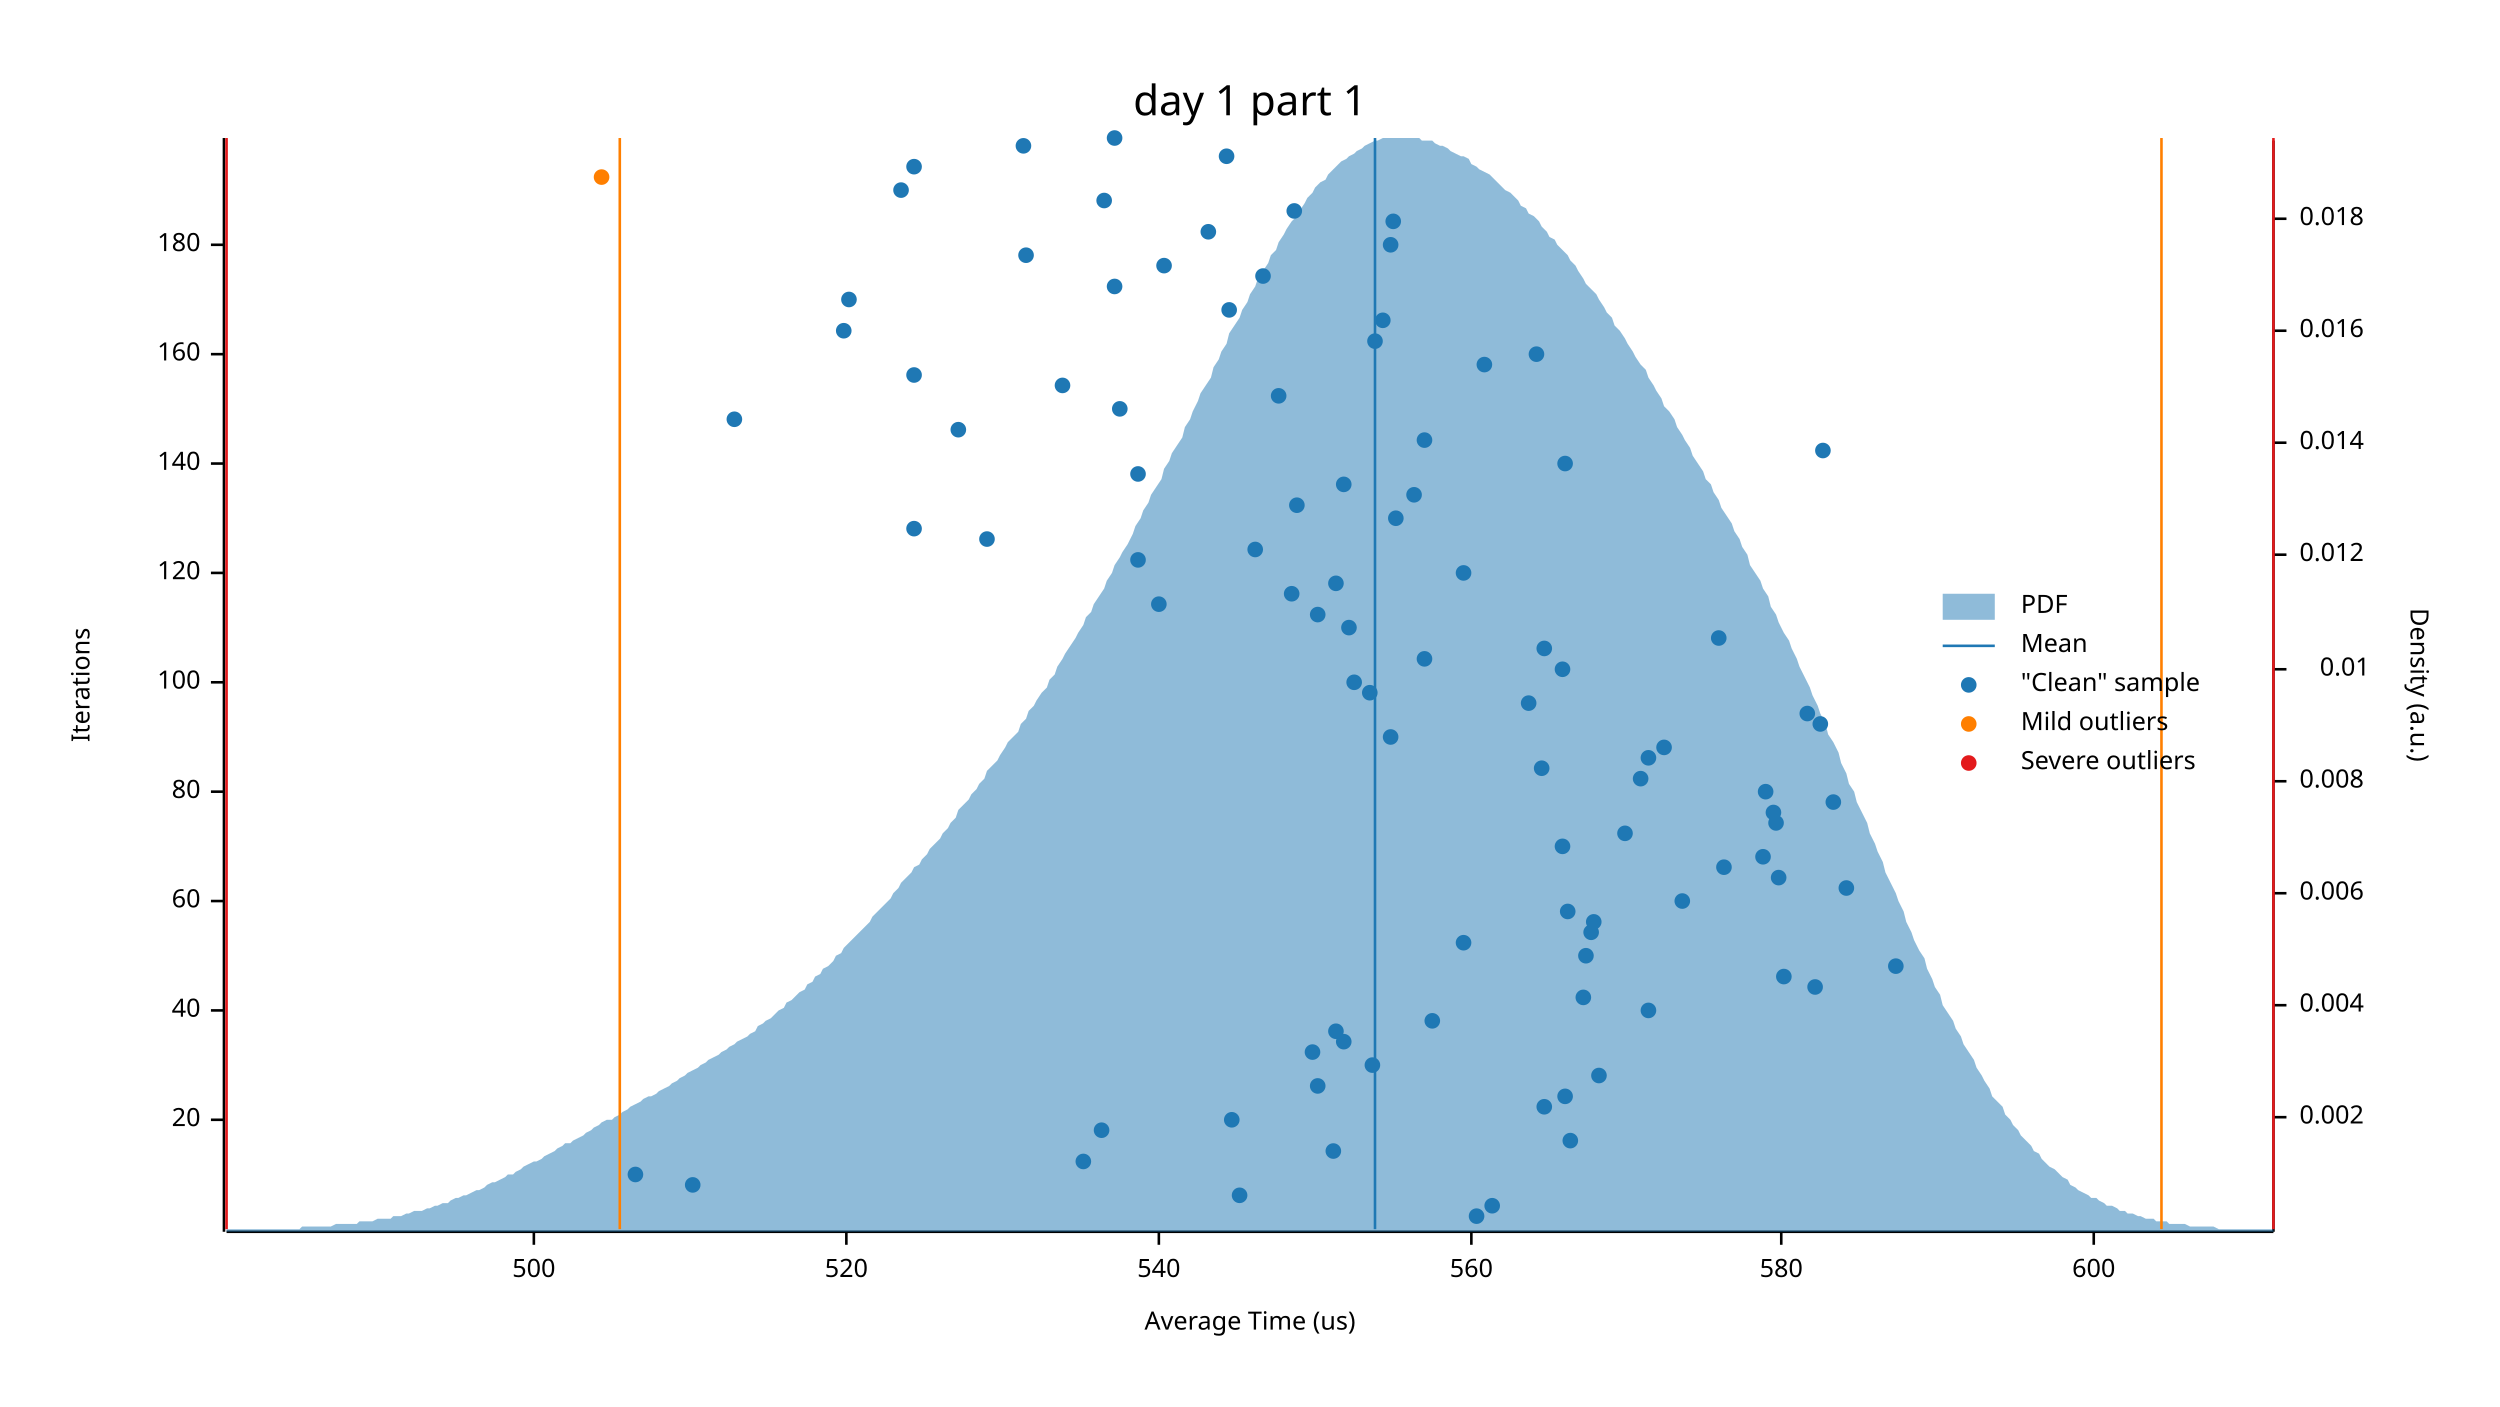
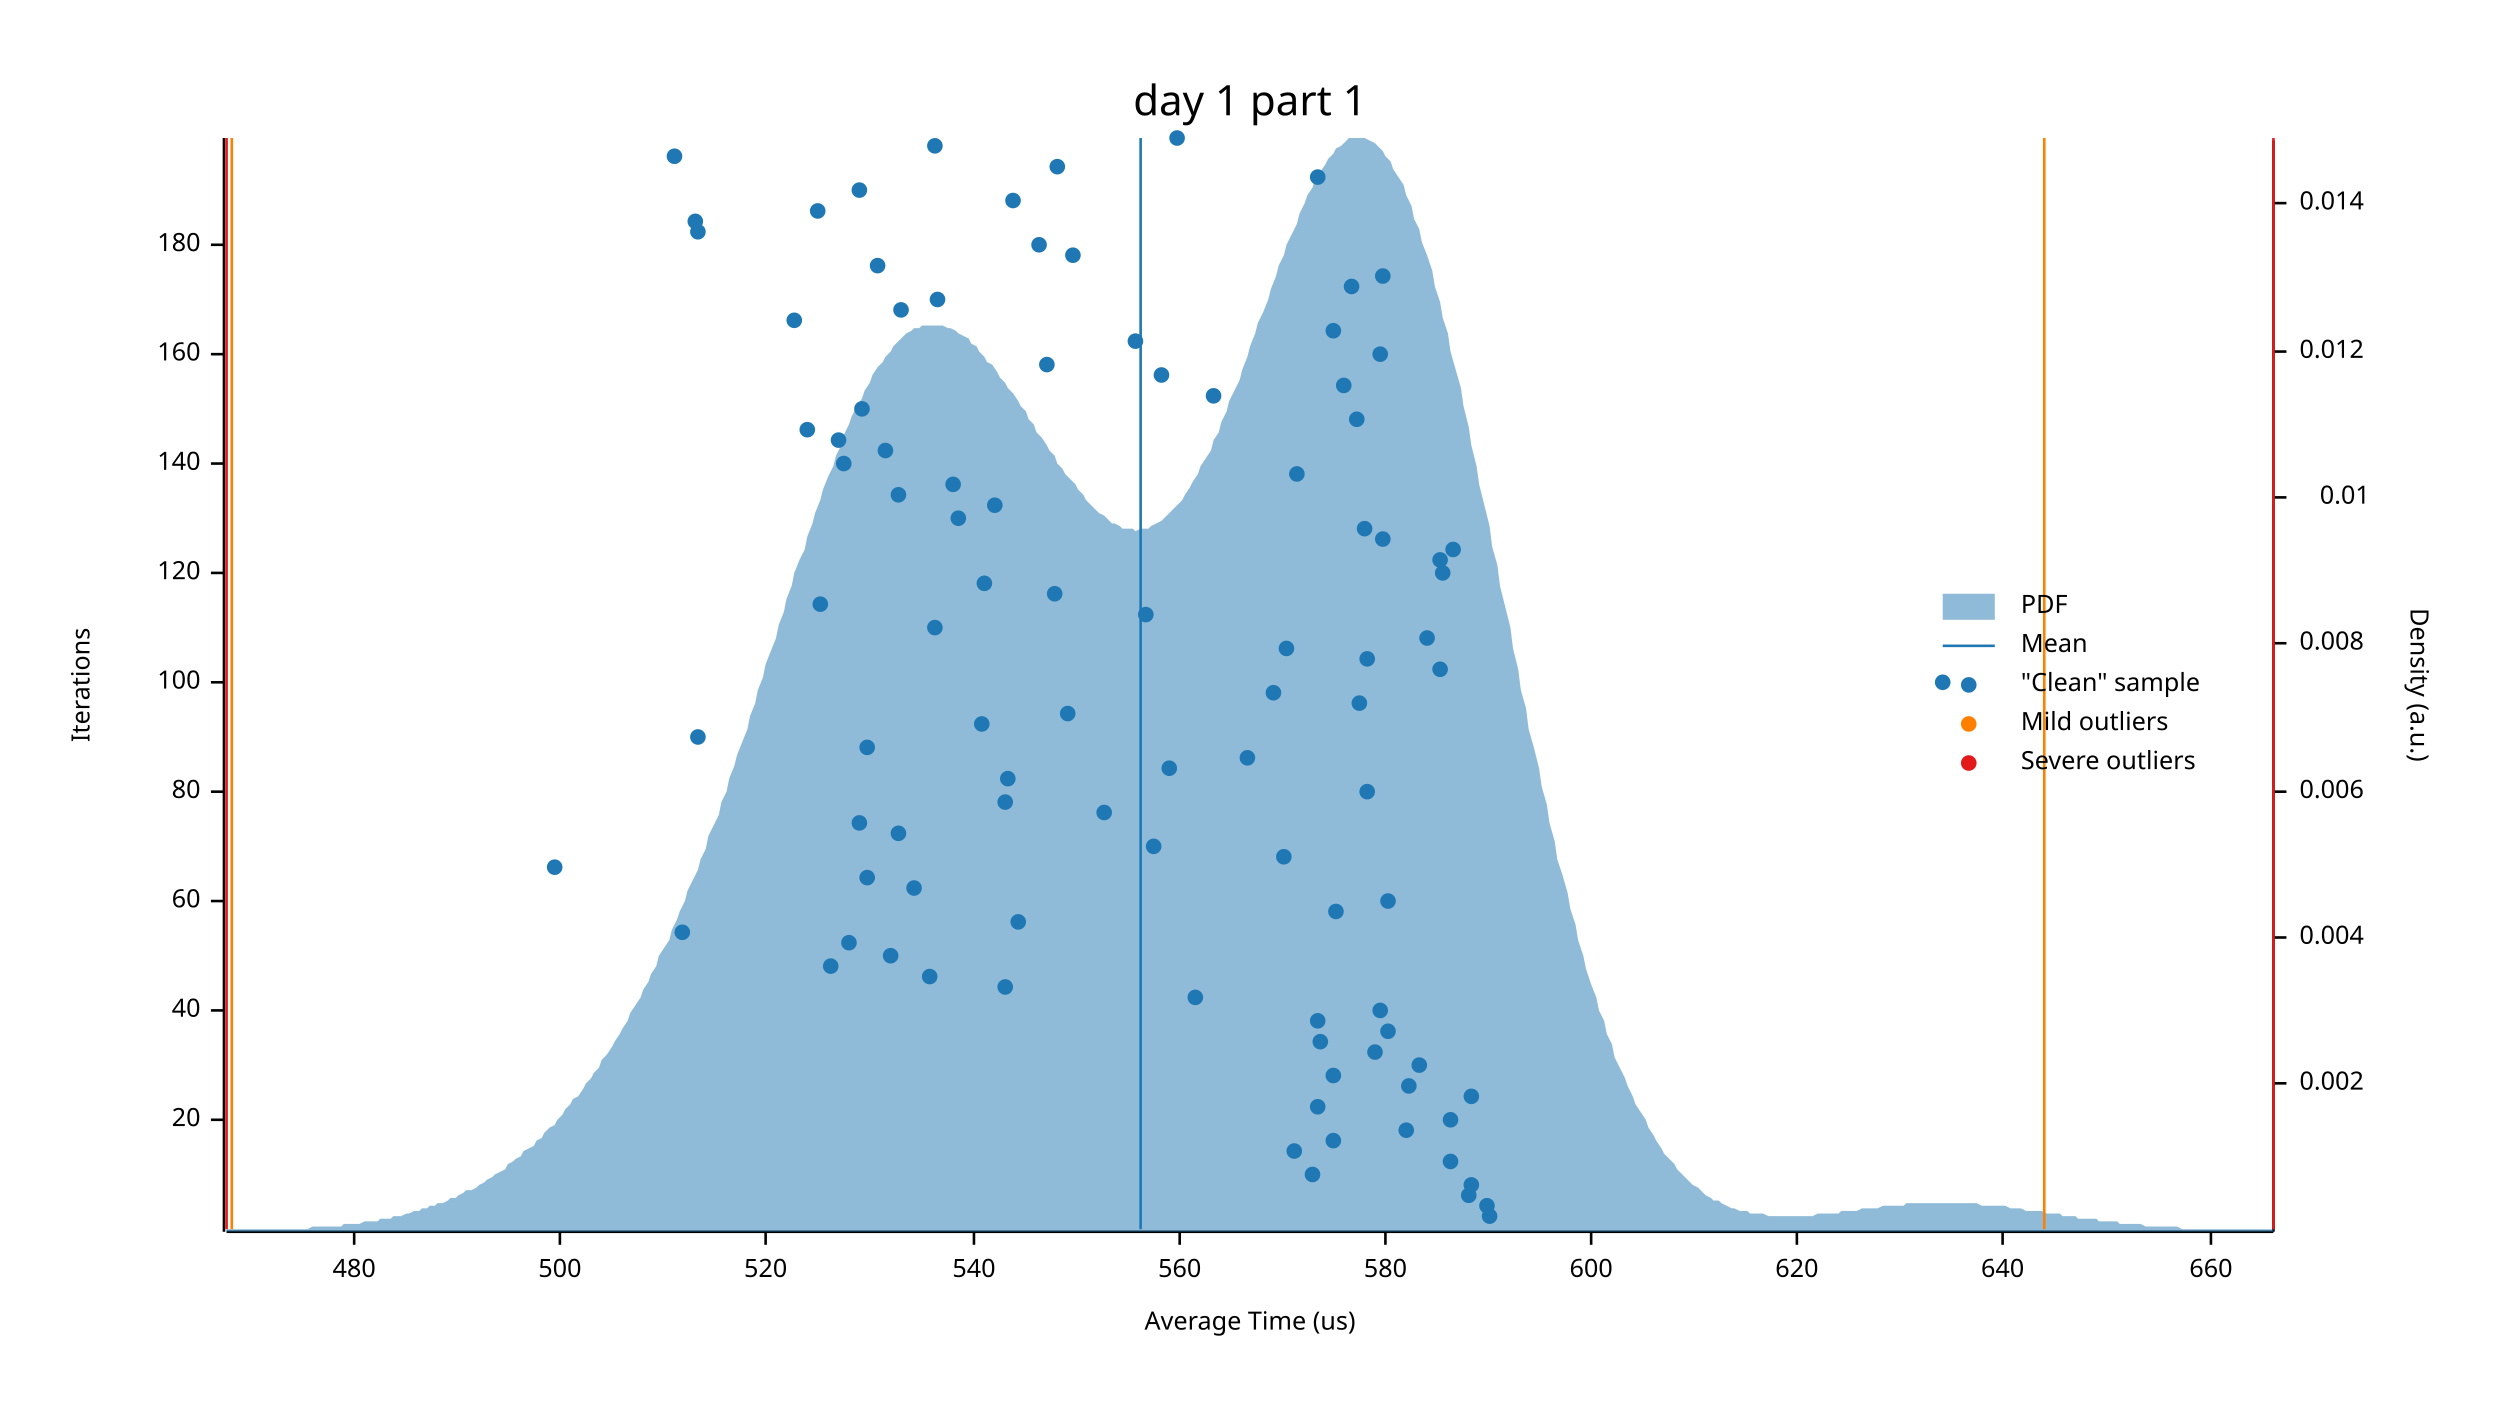
<svg xmlns="http://www.w3.org/2000/svg" width="960" height="540" viewBox="0 0 960 540">
  <text x="480" y="32" dy="0.76em" text-anchor="middle" font-family="sans-serif" font-size="16.129" opacity="1" fill="#000000">
day 1 part 1
</text>
  <text x="27" y="263" dy="0.76em" text-anchor="middle" font-family="sans-serif" font-size="9.677" opacity="1" fill="#000000" transform="rotate(270, 27, 263)">
Iterations
</text>
  <text x="480" y="513" dy="-0.5ex" text-anchor="middle" font-family="sans-serif" font-size="9.677" opacity="1" fill="#000000">
Average Time (us)
</text>
  <polyline fill="none" opacity="1" stroke="#000000" stroke-width="1" points="86,53 86,473 " />
  <text x="77" y="430" dy="0.5ex" text-anchor="end" font-family="sans-serif" font-size="9.677" opacity="1" fill="#000000">
20
</text>
  <polyline fill="none" opacity="1" stroke="#000000" stroke-width="1" points="81,430 86,430 " />
  <text x="77" y="388" dy="0.5ex" text-anchor="end" font-family="sans-serif" font-size="9.677" opacity="1" fill="#000000">
40
</text>
  <polyline fill="none" opacity="1" stroke="#000000" stroke-width="1" points="81,388 86,388 " />
  <text x="77" y="346" dy="0.5ex" text-anchor="end" font-family="sans-serif" font-size="9.677" opacity="1" fill="#000000">
60
</text>
  <polyline fill="none" opacity="1" stroke="#000000" stroke-width="1" points="81,346 86,346 " />
  <text x="77" y="304" dy="0.5ex" text-anchor="end" font-family="sans-serif" font-size="9.677" opacity="1" fill="#000000">
80
</text>
  <polyline fill="none" opacity="1" stroke="#000000" stroke-width="1" points="81,304 86,304 " />
  <text x="77" y="262" dy="0.5ex" text-anchor="end" font-family="sans-serif" font-size="9.677" opacity="1" fill="#000000">
100
</text>
  <polyline fill="none" opacity="1" stroke="#000000" stroke-width="1" points="81,262 86,262 " />
  <text x="77" y="220" dy="0.5ex" text-anchor="end" font-family="sans-serif" font-size="9.677" opacity="1" fill="#000000">
120
</text>
  <polyline fill="none" opacity="1" stroke="#000000" stroke-width="1" points="81,220 86,220 " />
  <text x="77" y="178" dy="0.5ex" text-anchor="end" font-family="sans-serif" font-size="9.677" opacity="1" fill="#000000">
140
</text>
  <polyline fill="none" opacity="1" stroke="#000000" stroke-width="1" points="81,178 86,178 " />
  <text x="77" y="136" dy="0.5ex" text-anchor="end" font-family="sans-serif" font-size="9.677" opacity="1" fill="#000000">
160
</text>
  <polyline fill="none" opacity="1" stroke="#000000" stroke-width="1" points="81,136 86,136 " />
  <text x="77" y="94" dy="0.5ex" text-anchor="end" font-family="sans-serif" font-size="9.677" opacity="1" fill="#000000">
180
</text>
  <polyline fill="none" opacity="1" stroke="#000000" stroke-width="1" points="81,94 86,94 " />
  <polyline fill="none" opacity="1" stroke="#000000" stroke-width="1" points="87,473 873,473 " />
-   <text x="205" y="483" dy="0.76em" text-anchor="middle" font-family="sans-serif" font-size="9.677" opacity="1" fill="#000000">
+   <text x="136" y="483" dy="0.76em" text-anchor="middle" font-family="sans-serif" font-size="9.677" opacity="1" fill="#000000">
+ 480
+ </text>
+   <polyline fill="none" opacity="1" stroke="#000000" stroke-width="1" points="136,473 136,478 " />
+   <text x="215" y="483" dy="0.76em" text-anchor="middle" font-family="sans-serif" font-size="9.677" opacity="1" fill="#000000">
500
</text>
-   <polyline fill="none" opacity="1" stroke="#000000" stroke-width="1" points="205,473 205,478 " />
-   <text x="325" y="483" dy="0.76em" text-anchor="middle" font-family="sans-serif" font-size="9.677" opacity="1" fill="#000000">
+   <polyline fill="none" opacity="1" stroke="#000000" stroke-width="1" points="215,473 215,478 " />
+   <text x="294" y="483" dy="0.76em" text-anchor="middle" font-family="sans-serif" font-size="9.677" opacity="1" fill="#000000">
520
</text>
-   <polyline fill="none" opacity="1" stroke="#000000" stroke-width="1" points="325,473 325,478 " />
-   <text x="445" y="483" dy="0.76em" text-anchor="middle" font-family="sans-serif" font-size="9.677" opacity="1" fill="#000000">
+   <polyline fill="none" opacity="1" stroke="#000000" stroke-width="1" points="294,473 294,478 " />
+   <text x="374" y="483" dy="0.76em" text-anchor="middle" font-family="sans-serif" font-size="9.677" opacity="1" fill="#000000">
540
</text>
-   <polyline fill="none" opacity="1" stroke="#000000" stroke-width="1" points="445,473 445,478 " />
-   <text x="565" y="483" dy="0.76em" text-anchor="middle" font-family="sans-serif" font-size="9.677" opacity="1" fill="#000000">
+   <polyline fill="none" opacity="1" stroke="#000000" stroke-width="1" points="374,473 374,478 " />
+   <text x="453" y="483" dy="0.76em" text-anchor="middle" font-family="sans-serif" font-size="9.677" opacity="1" fill="#000000">
560
</text>
-   <polyline fill="none" opacity="1" stroke="#000000" stroke-width="1" points="565,473 565,478 " />
-   <text x="684" y="483" dy="0.76em" text-anchor="middle" font-family="sans-serif" font-size="9.677" opacity="1" fill="#000000">
+   <polyline fill="none" opacity="1" stroke="#000000" stroke-width="1" points="453,473 453,478 " />
+   <text x="532" y="483" dy="0.76em" text-anchor="middle" font-family="sans-serif" font-size="9.677" opacity="1" fill="#000000">
580
</text>
-   <polyline fill="none" opacity="1" stroke="#000000" stroke-width="1" points="684,473 684,478 " />
-   <text x="804" y="483" dy="0.76em" text-anchor="middle" font-family="sans-serif" font-size="9.677" opacity="1" fill="#000000">
+   <polyline fill="none" opacity="1" stroke="#000000" stroke-width="1" points="532,473 532,478 " />
+   <text x="611" y="483" dy="0.76em" text-anchor="middle" font-family="sans-serif" font-size="9.677" opacity="1" fill="#000000">
600
</text>
-   <polyline fill="none" opacity="1" stroke="#000000" stroke-width="1" points="804,473 804,478 " />
+   <polyline fill="none" opacity="1" stroke="#000000" stroke-width="1" points="611,473 611,478 " />
+   <text x="690" y="483" dy="0.76em" text-anchor="middle" font-family="sans-serif" font-size="9.677" opacity="1" fill="#000000">
+ 620
+ </text>
+   <polyline fill="none" opacity="1" stroke="#000000" stroke-width="1" points="690,473 690,478 " />
+   <text x="769" y="483" dy="0.76em" text-anchor="middle" font-family="sans-serif" font-size="9.677" opacity="1" fill="#000000">
+ 640
+ </text>
+   <polyline fill="none" opacity="1" stroke="#000000" stroke-width="1" points="769,473 769,478 " />
+   <text x="849" y="483" dy="0.76em" text-anchor="middle" font-family="sans-serif" font-size="9.677" opacity="1" fill="#000000">
+ 660
+ </text>
+   <polyline fill="none" opacity="1" stroke="#000000" stroke-width="1" points="849,473 849,478 " />
  <text x="933" y="263" dy="0.76em" text-anchor="middle" font-family="sans-serif" font-size="9.677" opacity="1" fill="#000000" transform="rotate(90, 933, 263)">
Density (a.u.)
</text>
  <polyline fill="none" opacity="1" stroke="#000000" stroke-width="1" points="873,54 873,473 " />
-   <text x="883" y="429" dy="0.5ex" text-anchor="start" font-family="sans-serif" font-size="9.677" opacity="1" fill="#000000">
+   <text x="883" y="416" dy="0.5ex" text-anchor="start" font-family="sans-serif" font-size="9.677" opacity="1" fill="#000000">
0.002
</text>
-   <polyline fill="none" opacity="1" stroke="#000000" stroke-width="1" points="873,429 878,429 " />
-   <text x="883" y="386" dy="0.5ex" text-anchor="start" font-family="sans-serif" font-size="9.677" opacity="1" fill="#000000">
+   <polyline fill="none" opacity="1" stroke="#000000" stroke-width="1" points="873,416 878,416 " />
+   <text x="883" y="360" dy="0.5ex" text-anchor="start" font-family="sans-serif" font-size="9.677" opacity="1" fill="#000000">
0.004
</text>
-   <polyline fill="none" opacity="1" stroke="#000000" stroke-width="1" points="873,386 878,386 " />
-   <text x="883" y="343" dy="0.5ex" text-anchor="start" font-family="sans-serif" font-size="9.677" opacity="1" fill="#000000">
+   <polyline fill="none" opacity="1" stroke="#000000" stroke-width="1" points="873,360 878,360 " />
+   <text x="883" y="304" dy="0.5ex" text-anchor="start" font-family="sans-serif" font-size="9.677" opacity="1" fill="#000000">
0.006
</text>
-   <polyline fill="none" opacity="1" stroke="#000000" stroke-width="1" points="873,343 878,343 " />
-   <text x="883" y="300" dy="0.5ex" text-anchor="start" font-family="sans-serif" font-size="9.677" opacity="1" fill="#000000">
+   <polyline fill="none" opacity="1" stroke="#000000" stroke-width="1" points="873,304 878,304 " />
+   <text x="883" y="247" dy="0.5ex" text-anchor="start" font-family="sans-serif" font-size="9.677" opacity="1" fill="#000000">
0.008
</text>
-   <polyline fill="none" opacity="1" stroke="#000000" stroke-width="1" points="873,300 878,300 " />
-   <text x="910" y="257" dy="0.5ex" text-anchor="end" font-family="sans-serif" font-size="9.677" opacity="1" fill="#000000">
+   <polyline fill="none" opacity="1" stroke="#000000" stroke-width="1" points="873,247 878,247 " />
+   <text x="910" y="191" dy="0.5ex" text-anchor="end" font-family="sans-serif" font-size="9.677" opacity="1" fill="#000000">
0.01
</text>
-   <polyline fill="none" opacity="1" stroke="#000000" stroke-width="1" points="873,257 878,257 " />
-   <text x="883" y="213" dy="0.5ex" text-anchor="start" font-family="sans-serif" font-size="9.677" opacity="1" fill="#000000">
+   <polyline fill="none" opacity="1" stroke="#000000" stroke-width="1" points="873,191 878,191 " />
+   <text x="883" y="135" dy="0.5ex" text-anchor="start" font-family="sans-serif" font-size="9.677" opacity="1" fill="#000000">
0.012
</text>
-   <polyline fill="none" opacity="1" stroke="#000000" stroke-width="1" points="873,213 878,213 " />
-   <text x="883" y="170" dy="0.5ex" text-anchor="start" font-family="sans-serif" font-size="9.677" opacity="1" fill="#000000">
+   <polyline fill="none" opacity="1" stroke="#000000" stroke-width="1" points="873,135 878,135 " />
+   <text x="883" y="78" dy="0.5ex" text-anchor="start" font-family="sans-serif" font-size="9.677" opacity="1" fill="#000000">
0.014
</text>
-   <polyline fill="none" opacity="1" stroke="#000000" stroke-width="1" points="873,170 878,170 " />
-   <text x="883" y="127" dy="0.5ex" text-anchor="start" font-family="sans-serif" font-size="9.677" opacity="1" fill="#000000">
- 0.016
- </text>
-   <polyline fill="none" opacity="1" stroke="#000000" stroke-width="1" points="873,127 878,127 " />
-   <text x="883" y="84" dy="0.5ex" text-anchor="start" font-family="sans-serif" font-size="9.677" opacity="1" fill="#000000">
- 0.018
- </text>
-   <polyline fill="none" opacity="1" stroke="#000000" stroke-width="1" points="873,84 878,84 " />
-   <polygon opacity="0.5" fill="#1F78B4" points="87,472 88,472 90,472 91,472 93,472 94,472 96,472 98,472 99,472 101,472 102,472 104,472 105,472 107,472 109,472 110,472 112,472 113,472 115,472 116,471 118,471 120,471 121,471 123,471 124,471 126,471 127,471 129,470 131,470 132,470 134,470 135,470 137,470 138,469 140,469 142,469 143,469 145,468 146,468 148,468 150,468 151,467 153,467 154,467 156,466 157,466 159,465 161,465 162,465 164,464 165,464 167,463 168,463 170,462 172,462 173,461 175,460 176,460 178,459 179,459 181,458 183,457 184,457 186,456 187,455 189,454 190,454 192,453 194,452 195,451 197,451 198,450 200,449 201,448 203,447 205,446 206,446 208,445 209,444 211,443 213,442 214,441 216,440 217,439 219,439 220,438 222,437 224,436 225,435 227,434 228,433 230,432 231,431 233,430 235,430 236,429 238,428 239,427 241,426 242,425 244,424 246,423 247,422 249,421 250,421 252,420 253,419 255,418 257,417 258,416 260,415 261,414 263,413 264,412 266,411 268,410 269,409 271,408 272,407 274,406 276,405 277,404 279,403 280,402 282,401 283,400 285,399 287,398 288,397 290,396 291,394 293,393 294,392 296,391 298,389 299,388 301,387 302,385 304,384 305,383 307,381 309,380 310,378 312,377 313,375 315,374 316,372 318,371 320,369 321,367 323,366 324,364 326,362 327,361 329,359 331,357 332,356 334,354 335,352 337,350 339,348 340,347 342,345 343,343 345,341 346,339 348,337 350,335 351,333 353,332 354,330 356,328 357,326 359,324 361,322 362,320 364,318 365,316 367,314 368,311 370,309 372,307 373,305 375,303 376,301 378,299 379,296 381,294 383,292 384,290 386,287 387,285 389,283 391,281 392,278 394,276 395,273 397,271 398,269 400,266 402,264 403,261 405,259 406,256 408,253 409,251 411,248 413,245 414,243 416,240 417,237 419,235 420,232 422,229 424,226 425,223 427,220 428,217 430,214 431,212 433,209 435,205 436,202 438,199 439,196 441,193 442,190 444,187 446,184 447,180 449,177 450,174 452,171 454,168 455,164 457,161 458,158 460,154 461,151 463,148 465,145 466,141 468,138 469,135 471,132 472,128 474,125 476,122 477,119 479,116 480,113 482,110 483,107 485,104 487,101 488,98 490,96 491,93 493,90 494,88 496,85 498,83 499,81 501,78 502,76 504,74 505,72 507,70 509,69 510,67 512,65 513,64 515,62 517,61 518,60 520,59 521,58 523,57 524,56 526,55 528,54 529,54 531,53 532,53 534,53 535,53 537,53 539,53 540,53 542,53 543,53 545,53 546,54 548,54 550,54 551,55 553,56 554,56 556,57 557,58 559,59 561,60 562,60 564,61 565,63 567,64 568,65 570,66 572,67 573,68 575,70 576,71 578,73 580,74 581,75 583,77 584,79 586,80 587,82 589,83 591,85 592,87 594,89 595,91 597,92 598,94 600,96 602,98 603,100 605,102 606,104 608,107 609,109 611,111 613,113 614,115 616,118 617,120 619,122 620,125 622,127 624,130 625,132 627,135 628,137 630,140 632,142 633,145 635,148 636,150 638,153 639,156 641,158 643,161 644,164 646,167 647,169 649,172 650,175 652,178 654,181 655,184 657,186 658,189 660,192 661,195 663,198 665,201 666,204 668,207 669,210 671,213 672,217 674,220 676,223 677,226 679,229 680,233 682,236 683,239 685,243 687,246 688,249 690,253 691,256 693,260 695,264 696,267 698,271 699,274 701,278 702,282 704,285 706,289 707,293 709,297 710,301 712,304 713,308 715,312 717,316 718,320 720,324 721,327 723,331 724,335 726,339 728,343 729,346 731,350 732,354 734,358 735,361 737,365 739,368 740,372 742,376 743,379 745,382 746,386 748,389 750,392 751,395 753,398 754,401 756,404 758,407 759,410 761,413 762,415 764,418 765,421 767,423 769,425 770,428 772,430 773,432 775,434 776,436 778,438 780,440 781,442 783,443 784,445 786,447 787,448 789,449 791,451 792,452 794,453 795,455 797,456 798,457 800,458 802,459 803,460 805,460 806,461 808,462 809,463 811,463 813,464 814,465 816,465 817,466 819,466 821,467 822,467 824,468 825,468 827,468 828,469 830,469 832,469 833,470 835,470 836,470 838,470 839,470 841,471 843,471 844,471 846,471 847,471 849,471 850,471 852,472 854,472 855,472 857,472 858,472 860,472 861,472 863,472 865,472 866,472 868,472 869,472 871,472 873,472 873,473 87,473 " />
-   <polyline fill="none" opacity="1" stroke="#1F78B4" stroke-width="1" points="528,472 528,53 " />
-   <polyline fill="none" opacity="1" stroke="#FF7F00" stroke-width="1" points="238,472 238,53 " />
-   <polyline fill="none" opacity="1" stroke="#FF7F00" stroke-width="1" points="830,472 830,53 " />
+   <polyline fill="none" opacity="1" stroke="#000000" stroke-width="1" points="873,78 878,78 " />
+   <polygon opacity="0.5" fill="#1F78B4" points="87,472 88,472 90,472 91,472 93,472 94,472 96,472 98,472 99,472 101,472 102,472 104,472 105,472 107,472 109,472 110,472 112,472 113,472 115,472 116,472 118,472 120,471 121,471 123,471 124,471 126,471 127,471 129,471 131,471 132,470 134,470 135,470 137,470 138,470 140,469 142,469 143,469 145,469 146,468 148,468 150,468 151,467 153,467 154,467 156,466 157,466 159,465 161,465 162,464 164,464 165,463 167,463 168,462 170,462 172,461 173,460 175,460 176,459 178,458 179,457 181,457 183,456 184,455 186,454 187,453 189,452 190,451 192,450 194,449 195,447 197,446 198,445 200,444 201,442 203,441 205,440 206,438 208,437 209,435 211,433 213,432 214,430 216,428 217,426 219,424 220,422 222,421 224,418 225,416 227,414 228,412 230,410 231,407 233,405 235,402 236,400 238,397 239,395 241,392 242,389 244,386 246,383 247,380 249,377 250,374 252,371 253,367 255,364 257,361 258,357 260,353 261,350 263,346 264,342 266,338 268,334 269,330 271,326 272,321 274,317 276,313 277,308 279,304 280,299 282,294 283,290 285,285 287,280 288,275 290,270 291,265 293,260 294,255 296,250 298,245 299,240 301,235 302,230 304,225 305,220 307,215 309,211 310,206 312,201 313,197 315,192 316,188 318,183 320,179 321,175 323,171 324,167 326,163 327,160 329,156 331,153 332,150 334,147 335,144 337,141 339,139 340,137 342,135 343,133 345,131 346,130 348,128 350,127 351,126 353,126 354,125 356,125 357,125 359,125 361,125 362,125 364,126 365,126 367,127 368,128 370,129 372,130 373,132 375,133 376,135 378,137 379,139 381,140 383,143 384,145 386,147 387,149 389,151 391,154 392,156 394,158 395,161 397,163 398,166 400,168 402,171 403,173 405,175 406,178 408,180 409,182 411,184 413,186 414,188 416,190 417,192 419,194 420,195 422,197 424,198 425,199 427,201 428,201 430,202 431,203 433,203 435,203 436,204 438,203 439,203 441,203 442,202 444,201 446,200 447,199 449,197 450,196 452,194 454,192 455,190 457,187 458,185 460,182 461,179 463,176 465,173 466,169 468,166 469,162 471,158 472,154 474,150 476,146 477,142 479,137 480,133 482,128 483,124 485,120 487,115 488,111 490,106 491,102 493,98 494,94 496,90 498,86 499,82 501,78 502,75 504,72 505,69 507,66 509,63 510,61 512,59 513,57 515,56 517,54 518,53 520,53 521,53 523,53 524,53 526,54 528,55 529,56 531,58 532,60 534,62 535,65 537,68 539,71 540,75 542,79 543,84 545,88 546,93 548,98 550,104 551,110 553,116 554,122 556,128 557,135 559,142 561,149 562,156 564,164 565,171 567,179 568,186 570,194 572,202 573,210 575,217 576,225 578,233 580,241 581,249 583,257 584,265 586,272 587,280 589,287 591,295 592,302 594,309 595,316 597,323 598,330 600,336 602,343 603,349 605,355 606,361 608,367 609,372 611,378 613,383 614,388 616,392 617,397 619,401 620,406 622,410 624,414 625,417 627,421 628,424 630,427 632,430 633,433 635,436 636,438 638,441 639,443 641,445 643,447 644,449 646,451 647,452 649,454 650,455 652,456 654,458 655,459 657,460 658,461 660,461 661,462 663,463 665,464 666,464 668,465 669,465 671,465 672,466 674,466 676,466 677,466 679,467 680,467 682,467 683,467 685,467 687,467 688,467 690,467 691,467 693,467 695,467 696,467 698,466 699,466 701,466 702,466 704,466 706,466 707,465 709,465 710,465 712,465 713,465 715,464 717,464 718,464 720,464 721,464 723,463 724,463 726,463 728,463 729,463 731,463 732,462 734,462 735,462 737,462 739,462 740,462 742,462 743,462 745,462 746,462 748,462 750,462 751,462 753,462 754,462 756,462 758,462 759,462 761,463 762,463 764,463 765,463 767,463 769,463 770,463 772,464 773,464 775,464 776,464 778,465 780,465 781,465 783,465 784,465 786,466 787,466 789,466 791,466 792,467 794,467 795,467 797,467 798,468 800,468 802,468 803,468 805,468 806,469 808,469 809,469 811,469 813,469 814,470 816,470 817,470 819,470 821,470 822,470 824,471 825,471 827,471 828,471 830,471 832,471 833,471 835,471 836,471 838,472 839,472 841,472 843,472 844,472 846,472 847,472 849,472 850,472 852,472 854,472 855,472 857,472 858,472 860,472 861,472 863,472 865,472 866,472 868,472 869,472 871,472 873,472 873,473 87,473 " />
+   <polyline fill="none" opacity="1" stroke="#1F78B4" stroke-width="1" points="438,472 438,53 " />
+   <polyline fill="none" opacity="1" stroke="#FF7F00" stroke-width="1" points="89,472 89,53 " />
+   <polyline fill="none" opacity="1" stroke="#FF7F00" stroke-width="1" points="785,472 785,53 " />
  <polyline fill="none" opacity="1" stroke="#E31A1C" stroke-width="1" points="87,472 87,53 " />
  <polyline fill="none" opacity="1" stroke="#E31A1C" stroke-width="1" points="873,472 873,53 " />
-   <circle cx="567" cy="467" r="3" opacity="1" fill="#1F78B4" stroke="none" />
-   <circle cx="573" cy="463" r="3" opacity="1" fill="#1F78B4" stroke="none" />
-   <circle cx="476" cy="459" r="3" opacity="1" fill="#1F78B4" stroke="none" />
-   <circle cx="266" cy="455" r="3" opacity="1" fill="#1F78B4" stroke="none" />
-   <circle cx="244" cy="451" r="3" opacity="1" fill="#1F78B4" stroke="none" />
-   <circle cx="416" cy="446" r="3" opacity="1" fill="#1F78B4" stroke="none" />
-   <circle cx="512" cy="442" r="3" opacity="1" fill="#1F78B4" stroke="none" />
-   <circle cx="603" cy="438" r="3" opacity="1" fill="#1F78B4" stroke="none" />
-   <circle cx="423" cy="434" r="3" opacity="1" fill="#1F78B4" stroke="none" />
-   <circle cx="473" cy="430" r="3" opacity="1" fill="#1F78B4" stroke="none" />
-   <circle cx="593" cy="425" r="3" opacity="1" fill="#1F78B4" stroke="none" />
-   <circle cx="601" cy="421" r="3" opacity="1" fill="#1F78B4" stroke="none" />
-   <circle cx="506" cy="417" r="3" opacity="1" fill="#1F78B4" stroke="none" />
-   <circle cx="614" cy="413" r="3" opacity="1" fill="#1F78B4" stroke="none" />
-   <circle cx="527" cy="409" r="3" opacity="1" fill="#1F78B4" stroke="none" />
-   <circle cx="504" cy="404" r="3" opacity="1" fill="#1F78B4" stroke="none" />
-   <circle cx="516" cy="400" r="3" opacity="1" fill="#1F78B4" stroke="none" />
-   <circle cx="513" cy="396" r="3" opacity="1" fill="#1F78B4" stroke="none" />
-   <circle cx="550" cy="392" r="3" opacity="1" fill="#1F78B4" stroke="none" />
-   <circle cx="633" cy="388" r="3" opacity="1" fill="#1F78B4" stroke="none" />
-   <circle cx="608" cy="383" r="3" opacity="1" fill="#1F78B4" stroke="none" />
-   <circle cx="697" cy="379" r="3" opacity="1" fill="#1F78B4" stroke="none" />
-   <circle cx="685" cy="375" r="3" opacity="1" fill="#1F78B4" stroke="none" />
-   <circle cx="728" cy="371" r="3" opacity="1" fill="#1F78B4" stroke="none" />
-   <circle cx="609" cy="367" r="3" opacity="1" fill="#1F78B4" stroke="none" />
-   <circle cx="562" cy="362" r="3" opacity="1" fill="#1F78B4" stroke="none" />
-   <circle cx="611" cy="358" r="3" opacity="1" fill="#1F78B4" stroke="none" />
-   <circle cx="612" cy="354" r="3" opacity="1" fill="#1F78B4" stroke="none" />
-   <circle cx="602" cy="350" r="3" opacity="1" fill="#1F78B4" stroke="none" />
-   <circle cx="646" cy="346" r="3" opacity="1" fill="#1F78B4" stroke="none" />
-   <circle cx="709" cy="341" r="3" opacity="1" fill="#1F78B4" stroke="none" />
-   <circle cx="683" cy="337" r="3" opacity="1" fill="#1F78B4" stroke="none" />
-   <circle cx="662" cy="333" r="3" opacity="1" fill="#1F78B4" stroke="none" />
-   <circle cx="677" cy="329" r="3" opacity="1" fill="#1F78B4" stroke="none" />
-   <circle cx="600" cy="325" r="3" opacity="1" fill="#1F78B4" stroke="none" />
-   <circle cx="624" cy="320" r="3" opacity="1" fill="#1F78B4" stroke="none" />
-   <circle cx="682" cy="316" r="3" opacity="1" fill="#1F78B4" stroke="none" />
-   <circle cx="681" cy="312" r="3" opacity="1" fill="#1F78B4" stroke="none" />
-   <circle cx="704" cy="308" r="3" opacity="1" fill="#1F78B4" stroke="none" />
-   <circle cx="678" cy="304" r="3" opacity="1" fill="#1F78B4" stroke="none" />
-   <circle cx="630" cy="299" r="3" opacity="1" fill="#1F78B4" stroke="none" />
-   <circle cx="592" cy="295" r="3" opacity="1" fill="#1F78B4" stroke="none" />
-   <circle cx="633" cy="291" r="3" opacity="1" fill="#1F78B4" stroke="none" />
-   <circle cx="639" cy="287" r="3" opacity="1" fill="#1F78B4" stroke="none" />
-   <circle cx="534" cy="283" r="3" opacity="1" fill="#1F78B4" stroke="none" />
-   <circle cx="699" cy="278" r="3" opacity="1" fill="#1F78B4" stroke="none" />
-   <circle cx="694" cy="274" r="3" opacity="1" fill="#1F78B4" stroke="none" />
-   <circle cx="587" cy="270" r="3" opacity="1" fill="#1F78B4" stroke="none" />
-   <circle cx="526" cy="266" r="3" opacity="1" fill="#1F78B4" stroke="none" />
-   <circle cx="520" cy="262" r="3" opacity="1" fill="#1F78B4" stroke="none" />
-   <circle cx="600" cy="257" r="3" opacity="1" fill="#1F78B4" stroke="none" />
-   <circle cx="547" cy="253" r="3" opacity="1" fill="#1F78B4" stroke="none" />
-   <circle cx="593" cy="249" r="3" opacity="1" fill="#1F78B4" stroke="none" />
-   <circle cx="660" cy="245" r="3" opacity="1" fill="#1F78B4" stroke="none" />
-   <circle cx="518" cy="241" r="3" opacity="1" fill="#1F78B4" stroke="none" />
-   <circle cx="506" cy="236" r="3" opacity="1" fill="#1F78B4" stroke="none" />
-   <circle cx="445" cy="232" r="3" opacity="1" fill="#1F78B4" stroke="none" />
-   <circle cx="496" cy="228" r="3" opacity="1" fill="#1F78B4" stroke="none" />
-   <circle cx="513" cy="224" r="3" opacity="1" fill="#1F78B4" stroke="none" />
-   <circle cx="562" cy="220" r="3" opacity="1" fill="#1F78B4" stroke="none" />
-   <circle cx="437" cy="215" r="3" opacity="1" fill="#1F78B4" stroke="none" />
-   <circle cx="482" cy="211" r="3" opacity="1" fill="#1F78B4" stroke="none" />
-   <circle cx="379" cy="207" r="3" opacity="1" fill="#1F78B4" stroke="none" />
-   <circle cx="351" cy="203" r="3" opacity="1" fill="#1F78B4" stroke="none" />
-   <circle cx="536" cy="199" r="3" opacity="1" fill="#1F78B4" stroke="none" />
-   <circle cx="498" cy="194" r="3" opacity="1" fill="#1F78B4" stroke="none" />
-   <circle cx="543" cy="190" r="3" opacity="1" fill="#1F78B4" stroke="none" />
-   <circle cx="516" cy="186" r="3" opacity="1" fill="#1F78B4" stroke="none" />
-   <circle cx="437" cy="182" r="3" opacity="1" fill="#1F78B4" stroke="none" />
-   <circle cx="601" cy="178" r="3" opacity="1" fill="#1F78B4" stroke="none" />
-   <circle cx="700" cy="173" r="3" opacity="1" fill="#1F78B4" stroke="none" />
-   <circle cx="547" cy="169" r="3" opacity="1" fill="#1F78B4" stroke="none" />
-   <circle cx="368" cy="165" r="3" opacity="1" fill="#1F78B4" stroke="none" />
-   <circle cx="282" cy="161" r="3" opacity="1" fill="#1F78B4" stroke="none" />
-   <circle cx="430" cy="157" r="3" opacity="1" fill="#1F78B4" stroke="none" />
-   <circle cx="491" cy="152" r="3" opacity="1" fill="#1F78B4" stroke="none" />
-   <circle cx="408" cy="148" r="3" opacity="1" fill="#1F78B4" stroke="none" />
-   <circle cx="351" cy="144" r="3" opacity="1" fill="#1F78B4" stroke="none" />
-   <circle cx="570" cy="140" r="3" opacity="1" fill="#1F78B4" stroke="none" />
-   <circle cx="590" cy="136" r="3" opacity="1" fill="#1F78B4" stroke="none" />
-   <circle cx="528" cy="131" r="3" opacity="1" fill="#1F78B4" stroke="none" />
-   <circle cx="324" cy="127" r="3" opacity="1" fill="#1F78B4" stroke="none" />
-   <circle cx="531" cy="123" r="3" opacity="1" fill="#1F78B4" stroke="none" />
-   <circle cx="472" cy="119" r="3" opacity="1" fill="#1F78B4" stroke="none" />
-   <circle cx="326" cy="115" r="3" opacity="1" fill="#1F78B4" stroke="none" />
-   <circle cx="428" cy="110" r="3" opacity="1" fill="#1F78B4" stroke="none" />
-   <circle cx="485" cy="106" r="3" opacity="1" fill="#1F78B4" stroke="none" />
-   <circle cx="447" cy="102" r="3" opacity="1" fill="#1F78B4" stroke="none" />
-   <circle cx="394" cy="98" r="3" opacity="1" fill="#1F78B4" stroke="none" />
-   <circle cx="534" cy="94" r="3" opacity="1" fill="#1F78B4" stroke="none" />
-   <circle cx="464" cy="89" r="3" opacity="1" fill="#1F78B4" stroke="none" />
-   <circle cx="535" cy="85" r="3" opacity="1" fill="#1F78B4" stroke="none" />
-   <circle cx="497" cy="81" r="3" opacity="1" fill="#1F78B4" stroke="none" />
-   <circle cx="424" cy="77" r="3" opacity="1" fill="#1F78B4" stroke="none" />
-   <circle cx="346" cy="73" r="3" opacity="1" fill="#1F78B4" stroke="none" />
-   <circle cx="351" cy="64" r="3" opacity="1" fill="#1F78B4" stroke="none" />
-   <circle cx="471" cy="60" r="3" opacity="1" fill="#1F78B4" stroke="none" />
-   <circle cx="393" cy="56" r="3" opacity="1" fill="#1F78B4" stroke="none" />
-   <circle cx="428" cy="53" r="3" opacity="1" fill="#1F78B4" stroke="none" />
-   <circle cx="231" cy="68" r="3" opacity="1" fill="#FF7F00" stroke="none" />
+   <circle cx="572" cy="467" r="3" opacity="1" fill="#1F78B4" stroke="none" />
+   <circle cx="571" cy="463" r="3" opacity="1" fill="#1F78B4" stroke="none" />
+   <circle cx="564" cy="459" r="3" opacity="1" fill="#1F78B4" stroke="none" />
+   <circle cx="565" cy="455" r="3" opacity="1" fill="#1F78B4" stroke="none" />
+   <circle cx="504" cy="451" r="3" opacity="1" fill="#1F78B4" stroke="none" />
+   <circle cx="557" cy="446" r="3" opacity="1" fill="#1F78B4" stroke="none" />
+   <circle cx="497" cy="442" r="3" opacity="1" fill="#1F78B4" stroke="none" />
+   <circle cx="512" cy="438" r="3" opacity="1" fill="#1F78B4" stroke="none" />
+   <circle cx="540" cy="434" r="3" opacity="1" fill="#1F78B4" stroke="none" />
+   <circle cx="557" cy="430" r="3" opacity="1" fill="#1F78B4" stroke="none" />
+   <circle cx="506" cy="425" r="3" opacity="1" fill="#1F78B4" stroke="none" />
+   <circle cx="565" cy="421" r="3" opacity="1" fill="#1F78B4" stroke="none" />
+   <circle cx="541" cy="417" r="3" opacity="1" fill="#1F78B4" stroke="none" />
+   <circle cx="512" cy="413" r="3" opacity="1" fill="#1F78B4" stroke="none" />
+   <circle cx="545" cy="409" r="3" opacity="1" fill="#1F78B4" stroke="none" />
+   <circle cx="528" cy="404" r="3" opacity="1" fill="#1F78B4" stroke="none" />
+   <circle cx="507" cy="400" r="3" opacity="1" fill="#1F78B4" stroke="none" />
+   <circle cx="533" cy="396" r="3" opacity="1" fill="#1F78B4" stroke="none" />
+   <circle cx="506" cy="392" r="3" opacity="1" fill="#1F78B4" stroke="none" />
+   <circle cx="530" cy="388" r="3" opacity="1" fill="#1F78B4" stroke="none" />
+   <circle cx="459" cy="383" r="3" opacity="1" fill="#1F78B4" stroke="none" />
+   <circle cx="386" cy="379" r="3" opacity="1" fill="#1F78B4" stroke="none" />
+   <circle cx="357" cy="375" r="3" opacity="1" fill="#1F78B4" stroke="none" />
+   <circle cx="319" cy="371" r="3" opacity="1" fill="#1F78B4" stroke="none" />
+   <circle cx="342" cy="367" r="3" opacity="1" fill="#1F78B4" stroke="none" />
+   <circle cx="326" cy="362" r="3" opacity="1" fill="#1F78B4" stroke="none" />
+   <circle cx="262" cy="358" r="3" opacity="1" fill="#1F78B4" stroke="none" />
+   <circle cx="391" cy="354" r="3" opacity="1" fill="#1F78B4" stroke="none" />
+   <circle cx="513" cy="350" r="3" opacity="1" fill="#1F78B4" stroke="none" />
+   <circle cx="533" cy="346" r="3" opacity="1" fill="#1F78B4" stroke="none" />
+   <circle cx="351" cy="341" r="3" opacity="1" fill="#1F78B4" stroke="none" />
+   <circle cx="333" cy="337" r="3" opacity="1" fill="#1F78B4" stroke="none" />
+   <circle cx="213" cy="333" r="3" opacity="1" fill="#1F78B4" stroke="none" />
+   <circle cx="493" cy="329" r="3" opacity="1" fill="#1F78B4" stroke="none" />
+   <circle cx="443" cy="325" r="3" opacity="1" fill="#1F78B4" stroke="none" />
+   <circle cx="345" cy="320" r="3" opacity="1" fill="#1F78B4" stroke="none" />
+   <circle cx="330" cy="316" r="3" opacity="1" fill="#1F78B4" stroke="none" />
+   <circle cx="424" cy="312" r="3" opacity="1" fill="#1F78B4" stroke="none" />
+   <circle cx="386" cy="308" r="3" opacity="1" fill="#1F78B4" stroke="none" />
+   <circle cx="525" cy="304" r="3" opacity="1" fill="#1F78B4" stroke="none" />
+   <circle cx="387" cy="299" r="3" opacity="1" fill="#1F78B4" stroke="none" />
+   <circle cx="449" cy="295" r="3" opacity="1" fill="#1F78B4" stroke="none" />
+   <circle cx="479" cy="291" r="3" opacity="1" fill="#1F78B4" stroke="none" />
+   <circle cx="333" cy="287" r="3" opacity="1" fill="#1F78B4" stroke="none" />
+   <circle cx="268" cy="283" r="3" opacity="1" fill="#1F78B4" stroke="none" />
+   <circle cx="377" cy="278" r="3" opacity="1" fill="#1F78B4" stroke="none" />
+   <circle cx="410" cy="274" r="3" opacity="1" fill="#1F78B4" stroke="none" />
+   <circle cx="522" cy="270" r="3" opacity="1" fill="#1F78B4" stroke="none" />
+   <circle cx="489" cy="266" r="3" opacity="1" fill="#1F78B4" stroke="none" />
+   <circle cx="746" cy="262" r="3" opacity="1" fill="#1F78B4" stroke="none" />
+   <circle cx="553" cy="257" r="3" opacity="1" fill="#1F78B4" stroke="none" />
+   <circle cx="525" cy="253" r="3" opacity="1" fill="#1F78B4" stroke="none" />
+   <circle cx="494" cy="249" r="3" opacity="1" fill="#1F78B4" stroke="none" />
+   <circle cx="548" cy="245" r="3" opacity="1" fill="#1F78B4" stroke="none" />
+   <circle cx="359" cy="241" r="3" opacity="1" fill="#1F78B4" stroke="none" />
+   <circle cx="440" cy="236" r="3" opacity="1" fill="#1F78B4" stroke="none" />
+   <circle cx="315" cy="232" r="3" opacity="1" fill="#1F78B4" stroke="none" />
+   <circle cx="405" cy="228" r="3" opacity="1" fill="#1F78B4" stroke="none" />
+   <circle cx="378" cy="224" r="3" opacity="1" fill="#1F78B4" stroke="none" />
+   <circle cx="554" cy="220" r="3" opacity="1" fill="#1F78B4" stroke="none" />
+   <circle cx="553" cy="215" r="3" opacity="1" fill="#1F78B4" stroke="none" />
+   <circle cx="558" cy="211" r="3" opacity="1" fill="#1F78B4" stroke="none" />
+   <circle cx="531" cy="207" r="3" opacity="1" fill="#1F78B4" stroke="none" />
+   <circle cx="524" cy="203" r="3" opacity="1" fill="#1F78B4" stroke="none" />
+   <circle cx="368" cy="199" r="3" opacity="1" fill="#1F78B4" stroke="none" />
+   <circle cx="382" cy="194" r="3" opacity="1" fill="#1F78B4" stroke="none" />
+   <circle cx="345" cy="190" r="3" opacity="1" fill="#1F78B4" stroke="none" />
+   <circle cx="366" cy="186" r="3" opacity="1" fill="#1F78B4" stroke="none" />
+   <circle cx="498" cy="182" r="3" opacity="1" fill="#1F78B4" stroke="none" />
+   <circle cx="324" cy="178" r="3" opacity="1" fill="#1F78B4" stroke="none" />
+   <circle cx="340" cy="173" r="3" opacity="1" fill="#1F78B4" stroke="none" />
+   <circle cx="322" cy="169" r="3" opacity="1" fill="#1F78B4" stroke="none" />
+   <circle cx="310" cy="165" r="3" opacity="1" fill="#1F78B4" stroke="none" />
+   <circle cx="521" cy="161" r="3" opacity="1" fill="#1F78B4" stroke="none" />
+   <circle cx="331" cy="157" r="3" opacity="1" fill="#1F78B4" stroke="none" />
+   <circle cx="466" cy="152" r="3" opacity="1" fill="#1F78B4" stroke="none" />
+   <circle cx="516" cy="148" r="3" opacity="1" fill="#1F78B4" stroke="none" />
+   <circle cx="446" cy="144" r="3" opacity="1" fill="#1F78B4" stroke="none" />
+   <circle cx="402" cy="140" r="3" opacity="1" fill="#1F78B4" stroke="none" />
+   <circle cx="530" cy="136" r="3" opacity="1" fill="#1F78B4" stroke="none" />
+   <circle cx="436" cy="131" r="3" opacity="1" fill="#1F78B4" stroke="none" />
+   <circle cx="512" cy="127" r="3" opacity="1" fill="#1F78B4" stroke="none" />
+   <circle cx="305" cy="123" r="3" opacity="1" fill="#1F78B4" stroke="none" />
+   <circle cx="346" cy="119" r="3" opacity="1" fill="#1F78B4" stroke="none" />
+   <circle cx="360" cy="115" r="3" opacity="1" fill="#1F78B4" stroke="none" />
+   <circle cx="519" cy="110" r="3" opacity="1" fill="#1F78B4" stroke="none" />
+   <circle cx="531" cy="106" r="3" opacity="1" fill="#1F78B4" stroke="none" />
+   <circle cx="337" cy="102" r="3" opacity="1" fill="#1F78B4" stroke="none" />
+   <circle cx="412" cy="98" r="3" opacity="1" fill="#1F78B4" stroke="none" />
+   <circle cx="399" cy="94" r="3" opacity="1" fill="#1F78B4" stroke="none" />
+   <circle cx="268" cy="89" r="3" opacity="1" fill="#1F78B4" stroke="none" />
+   <circle cx="267" cy="85" r="3" opacity="1" fill="#1F78B4" stroke="none" />
+   <circle cx="314" cy="81" r="3" opacity="1" fill="#1F78B4" stroke="none" />
+   <circle cx="389" cy="77" r="3" opacity="1" fill="#1F78B4" stroke="none" />
+   <circle cx="330" cy="73" r="3" opacity="1" fill="#1F78B4" stroke="none" />
+   <circle cx="506" cy="68" r="3" opacity="1" fill="#1F78B4" stroke="none" />
+   <circle cx="406" cy="64" r="3" opacity="1" fill="#1F78B4" stroke="none" />
+   <circle cx="259" cy="60" r="3" opacity="1" fill="#1F78B4" stroke="none" />
+   <circle cx="359" cy="56" r="3" opacity="1" fill="#1F78B4" stroke="none" />
+   <circle cx="452" cy="53" r="3" opacity="1" fill="#1F78B4" stroke="none" />
  <text x="776" y="228" dy="0.76em" text-anchor="start" font-family="sans-serif" font-size="9.677" opacity="1" fill="#000000">
PDF
</text>
  <text x="776" y="243" dy="0.76em" text-anchor="start" font-family="sans-serif" font-size="9.677" opacity="1" fill="#000000">
Mean
</text>
  <text x="776" y="258" dy="0.76em" text-anchor="start" font-family="sans-serif" font-size="9.677" opacity="1" fill="#000000">
"Clean" sample
</text>
  <text x="776" y="273" dy="0.76em" text-anchor="start" font-family="sans-serif" font-size="9.677" opacity="1" fill="#000000">
Mild outliers
</text>
  <text x="776" y="288" dy="0.76em" text-anchor="start" font-family="sans-serif" font-size="9.677" opacity="1" fill="#000000">
Severe outliers
</text>
  <rect x="746" y="228" width="20" height="10" opacity="0.5" fill="#1F78B4" stroke="none" />
  <polyline fill="none" opacity="1" stroke="#1F78B4" stroke-width="1" points="746,248 766,248 " />
  <circle cx="756" cy="263" r="3" opacity="1" fill="#1F78B4" stroke="none" />
  <circle cx="756" cy="278" r="3" opacity="1" fill="#FF7F00" stroke="none" />
  <circle cx="756" cy="293" r="3" opacity="1" fill="#E31A1C" stroke="none" />
</svg>
